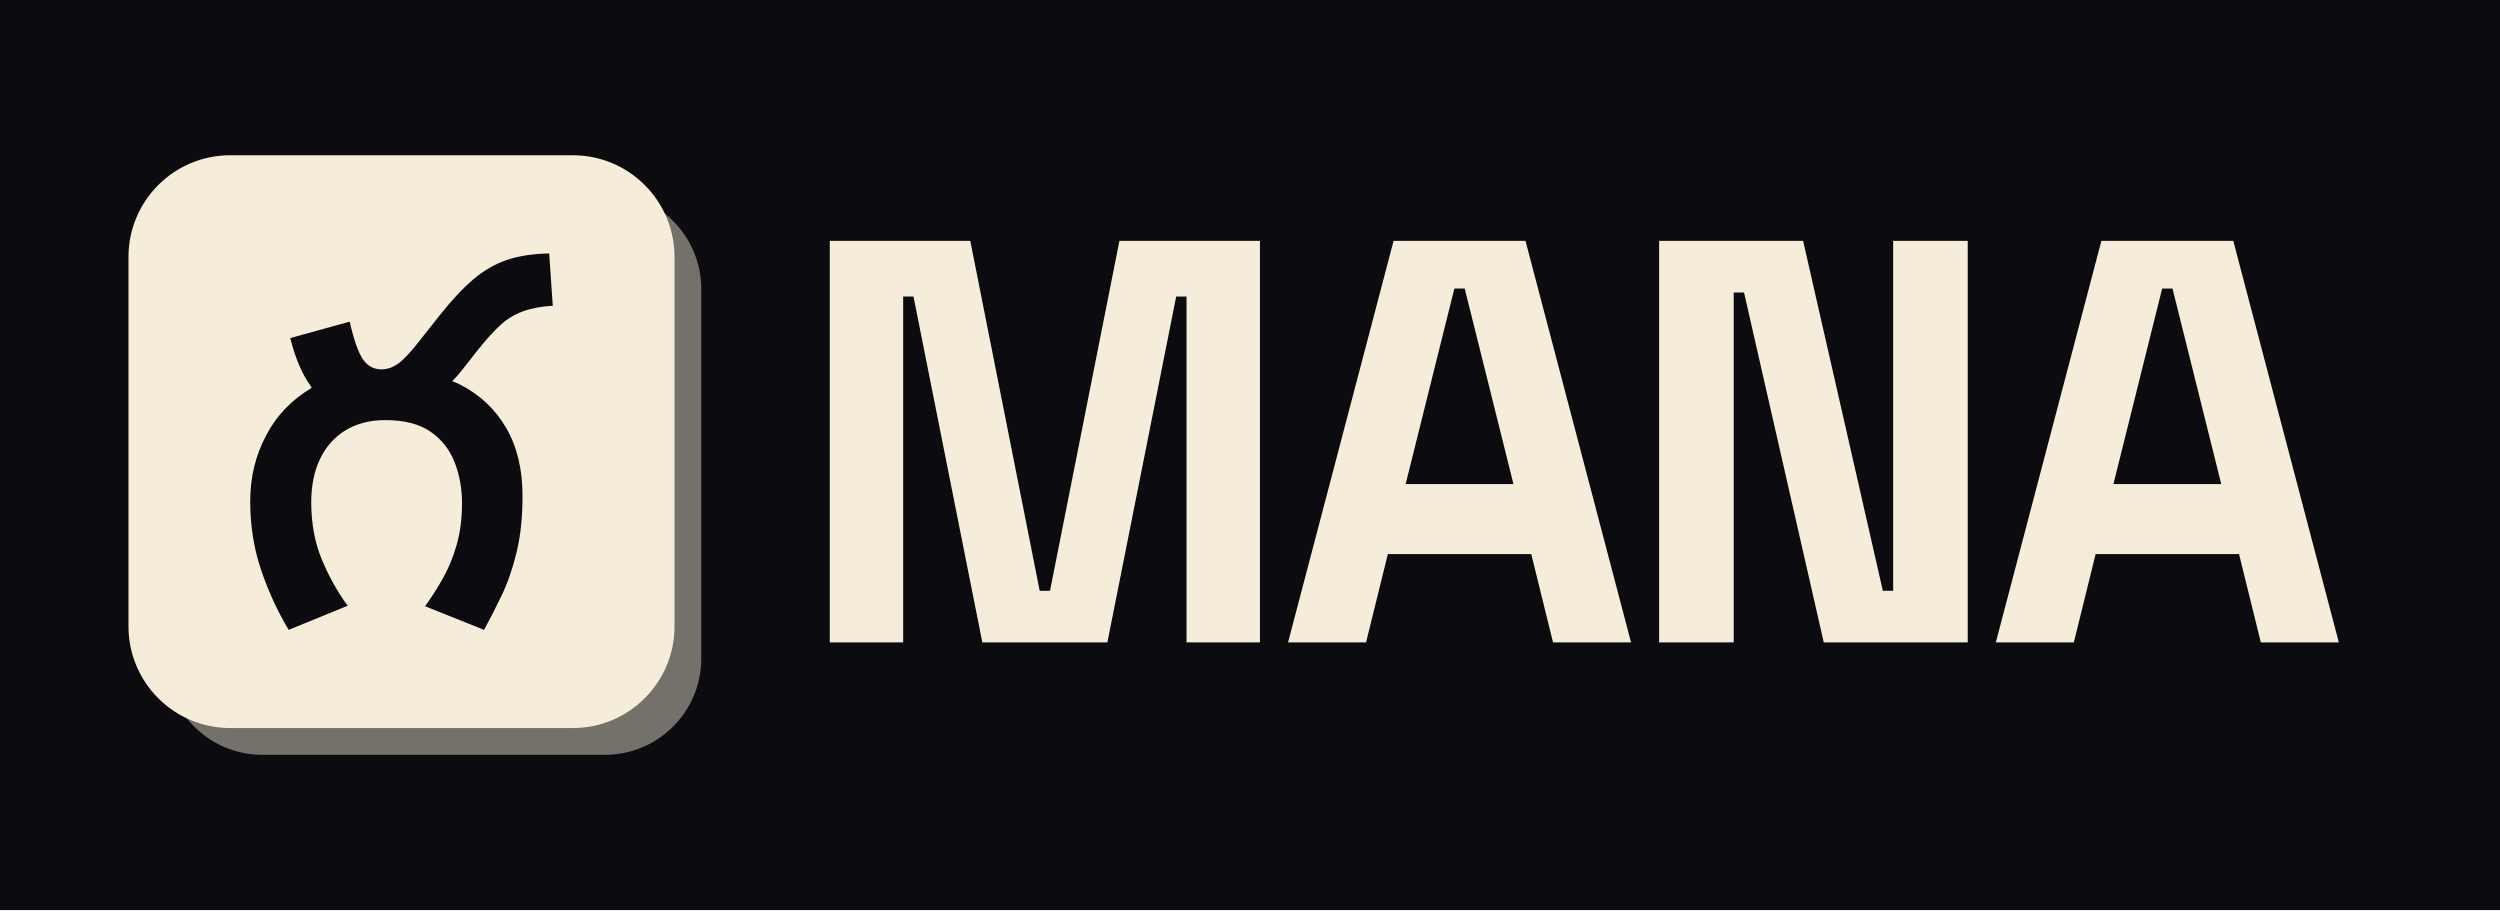
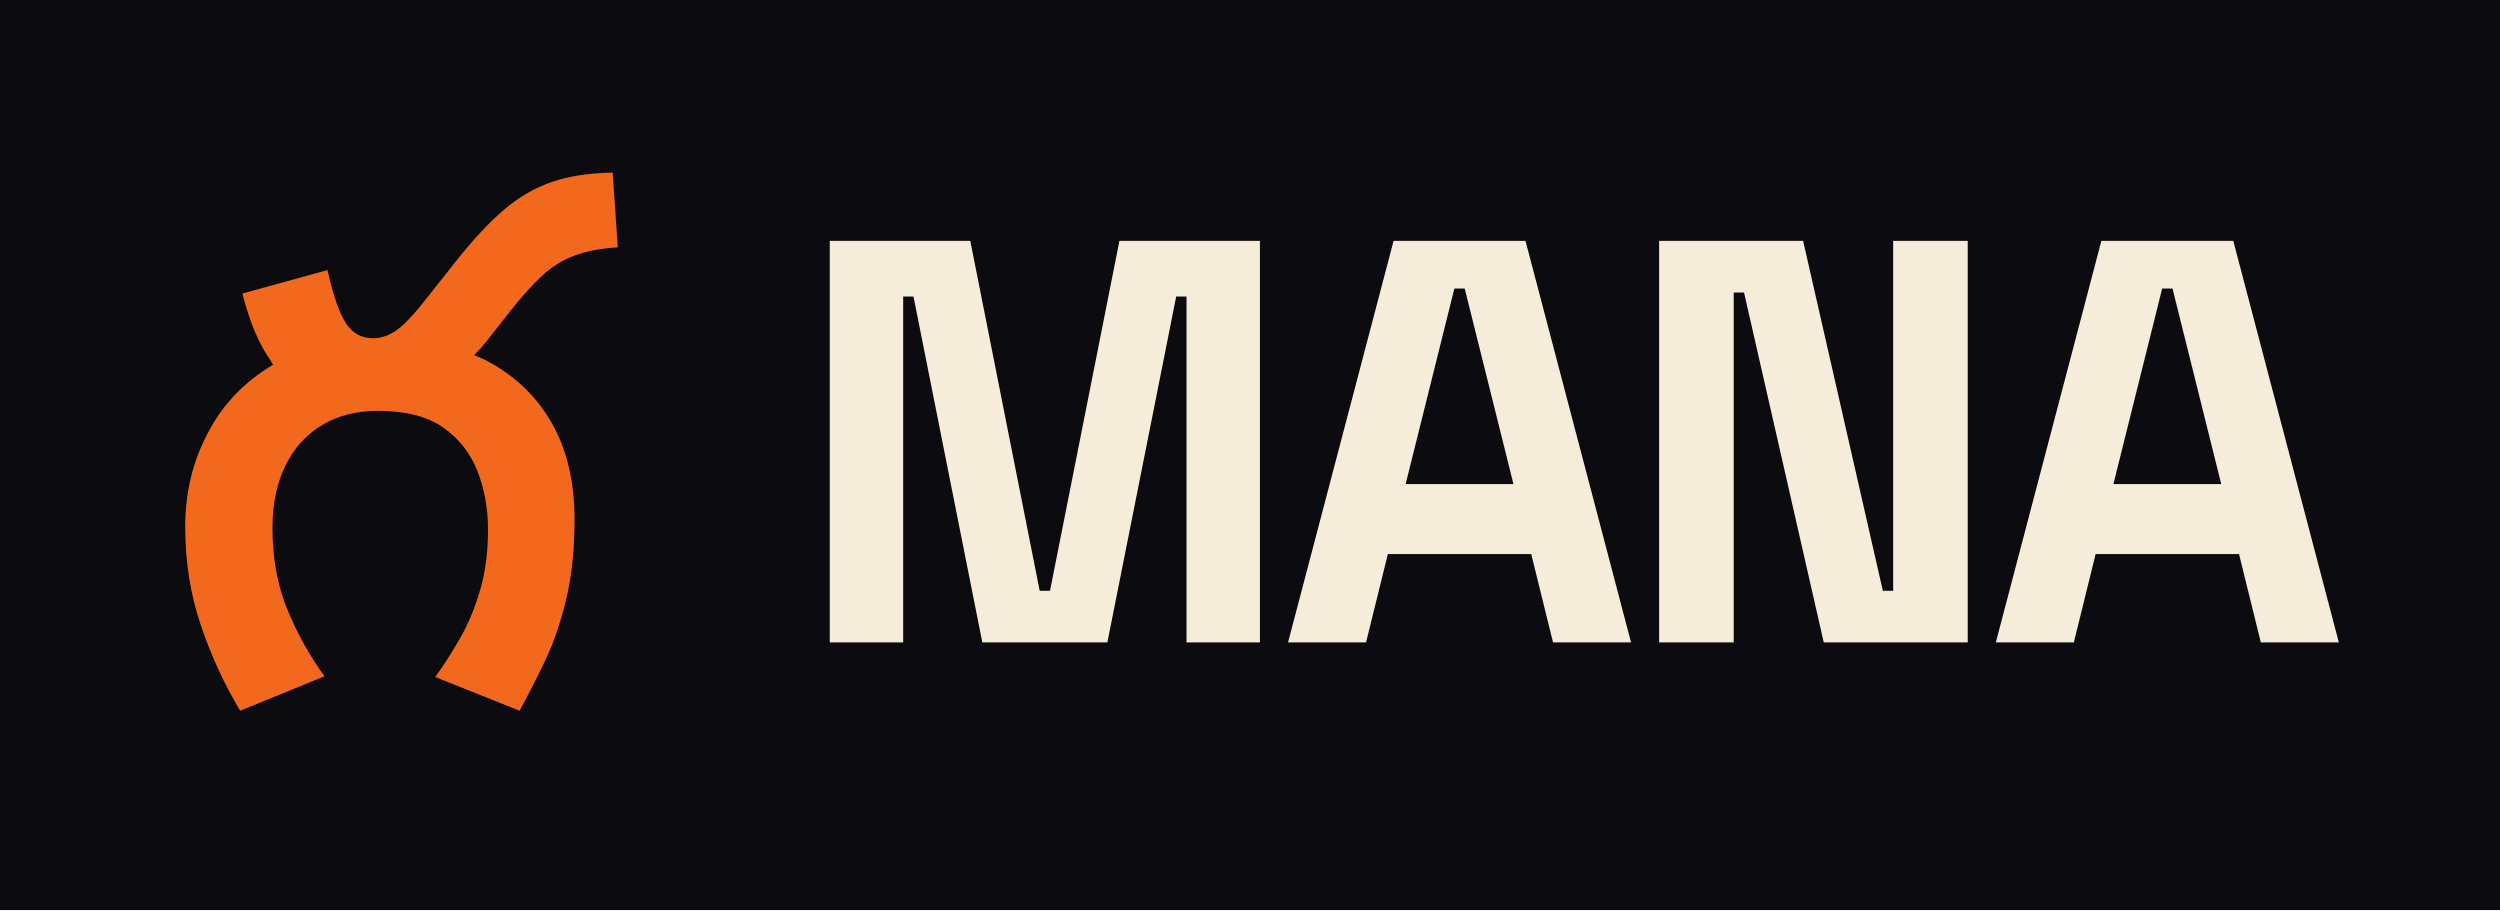
<svg xmlns="http://www.w3.org/2000/svg" viewBox="0 0 934 340" role="img" aria-labelledby="title">
  <rect width="934" height="340" fill="#0B0B10" />
-   <rect x="62" y="72" width="200" height="210" rx="36" fill="#F5EDDA" opacity=".45" />
-   <rect x="50" y="60" width="200" height="210" rx="36" fill="#F5EDDA" stroke="#F5EDDA" stroke-width="4" />
-   <svg x="50" y="60" width="200" height="210" viewBox="0 0 512 512">
-     <path fill="#0B0B10" d="M304.556 198.125Q307.989 199.597 311.422 201.068Q340.36 215.782 356.054 242.757Q371.749 269.733 371.749 307.989Q371.749 338.398 366.109 361.695Q360.469 384.992 351.886 402.894Q343.302 420.796 334.965 436.0L278.561 413.439Q287.39 401.177 295.482 386.954Q303.575 372.73 308.725 354.828Q313.875 336.926 313.875 314.856Q313.875 293.766 306.763 275.619Q299.651 257.471 283.711 246.436Q267.771 235.401 240.305 235.401Q218.725 235.401 202.785 244.965Q186.845 254.529 178.262 272.185Q169.678 289.842 169.678 313.875Q169.678 344.283 179.733 368.561Q189.787 392.839 204.501 412.948L148.098 436.0Q132.403 410.005 121.858 379.106Q111.313 348.207 111.313 312.894Q111.313 278.561 126.518 250.114Q141.232 221.668 170.169 204.501Q169.188 203.52 168.698 202.049Q156.926 185.864 149.569 156.926L206.463 141.232Q212.349 167.226 218.97 177.035Q225.591 186.845 236.872 186.845Q245.21 186.845 253.057 181.204Q260.905 175.564 274.147 158.398L292.785 134.856Q309.951 113.275 324.665 100.768Q339.379 88.262 356.3 82.376Q373.221 76.49 397.253 76.0L400.687 126.027Q384.011 127.008 371.995 131.422Q359.978 135.837 350.414 144.665Q340.85 153.493 329.079 168.207L314.856 186.354Q309.951 192.73 304.556 198.125Z" />
+   <svg x="50" y="60" width="200" height="210" viewBox="104 68 304 376">
+     <path fill="#F2691E" d="M304.556 198.125Q307.989 199.597 311.422 201.068Q340.36 215.782 356.054 242.757Q371.749 269.733 371.749 307.989Q371.749 338.398 366.109 361.695Q360.469 384.992 351.886 402.894Q343.302 420.796 334.965 436.0L278.561 413.439Q287.39 401.177 295.482 386.954Q303.575 372.73 308.725 354.828Q313.875 336.926 313.875 314.856Q313.875 293.766 306.763 275.619Q299.651 257.471 283.711 246.436Q267.771 235.401 240.305 235.401Q218.725 235.401 202.785 244.965Q186.845 254.529 178.262 272.185Q169.678 289.842 169.678 313.875Q169.678 344.283 179.733 368.561Q189.787 392.839 204.501 412.948L148.098 436.0Q132.403 410.005 121.858 379.106Q111.313 348.207 111.313 312.894Q111.313 278.561 126.518 250.114Q141.232 221.668 170.169 204.501Q169.188 203.52 168.698 202.049Q156.926 185.864 149.569 156.926L206.463 141.232Q212.349 167.226 218.97 177.035Q225.591 186.845 236.872 186.845Q245.21 186.845 253.057 181.204Q260.905 175.564 274.147 158.398L292.785 134.856Q309.951 113.275 324.665 100.768Q339.379 88.262 356.3 82.376Q373.221 76.49 397.253 76.0L400.687 126.027Q384.011 127.008 371.995 131.422Q359.978 135.837 350.414 144.665Q340.85 153.493 329.079 168.207L314.856 186.354Q309.951 192.73 304.556 198.125Z" />
  </svg>
  <path fill="#F5EDDA" transform="translate(295.8571 240.0) scale(0.2142857 -0.2142857)" d="M66 0V700H311L432 90H450L571 700H816V0H688V603H670L550 0H332L212 603H194V0ZM865 0 1049 700H1279L1463 0H1327L1289 154H1039L1001 0ZM1070 276H1258L1173 617H1155ZM1512 0V700H1763L1902 90H1920V700H2050V0H1799L1660 610H1642V0ZM2099 0 2283 700H2513L2697 0H2561L2523 154H2273L2235 0ZM2304 276H2492L2407 617H2389Z" />
</svg>
